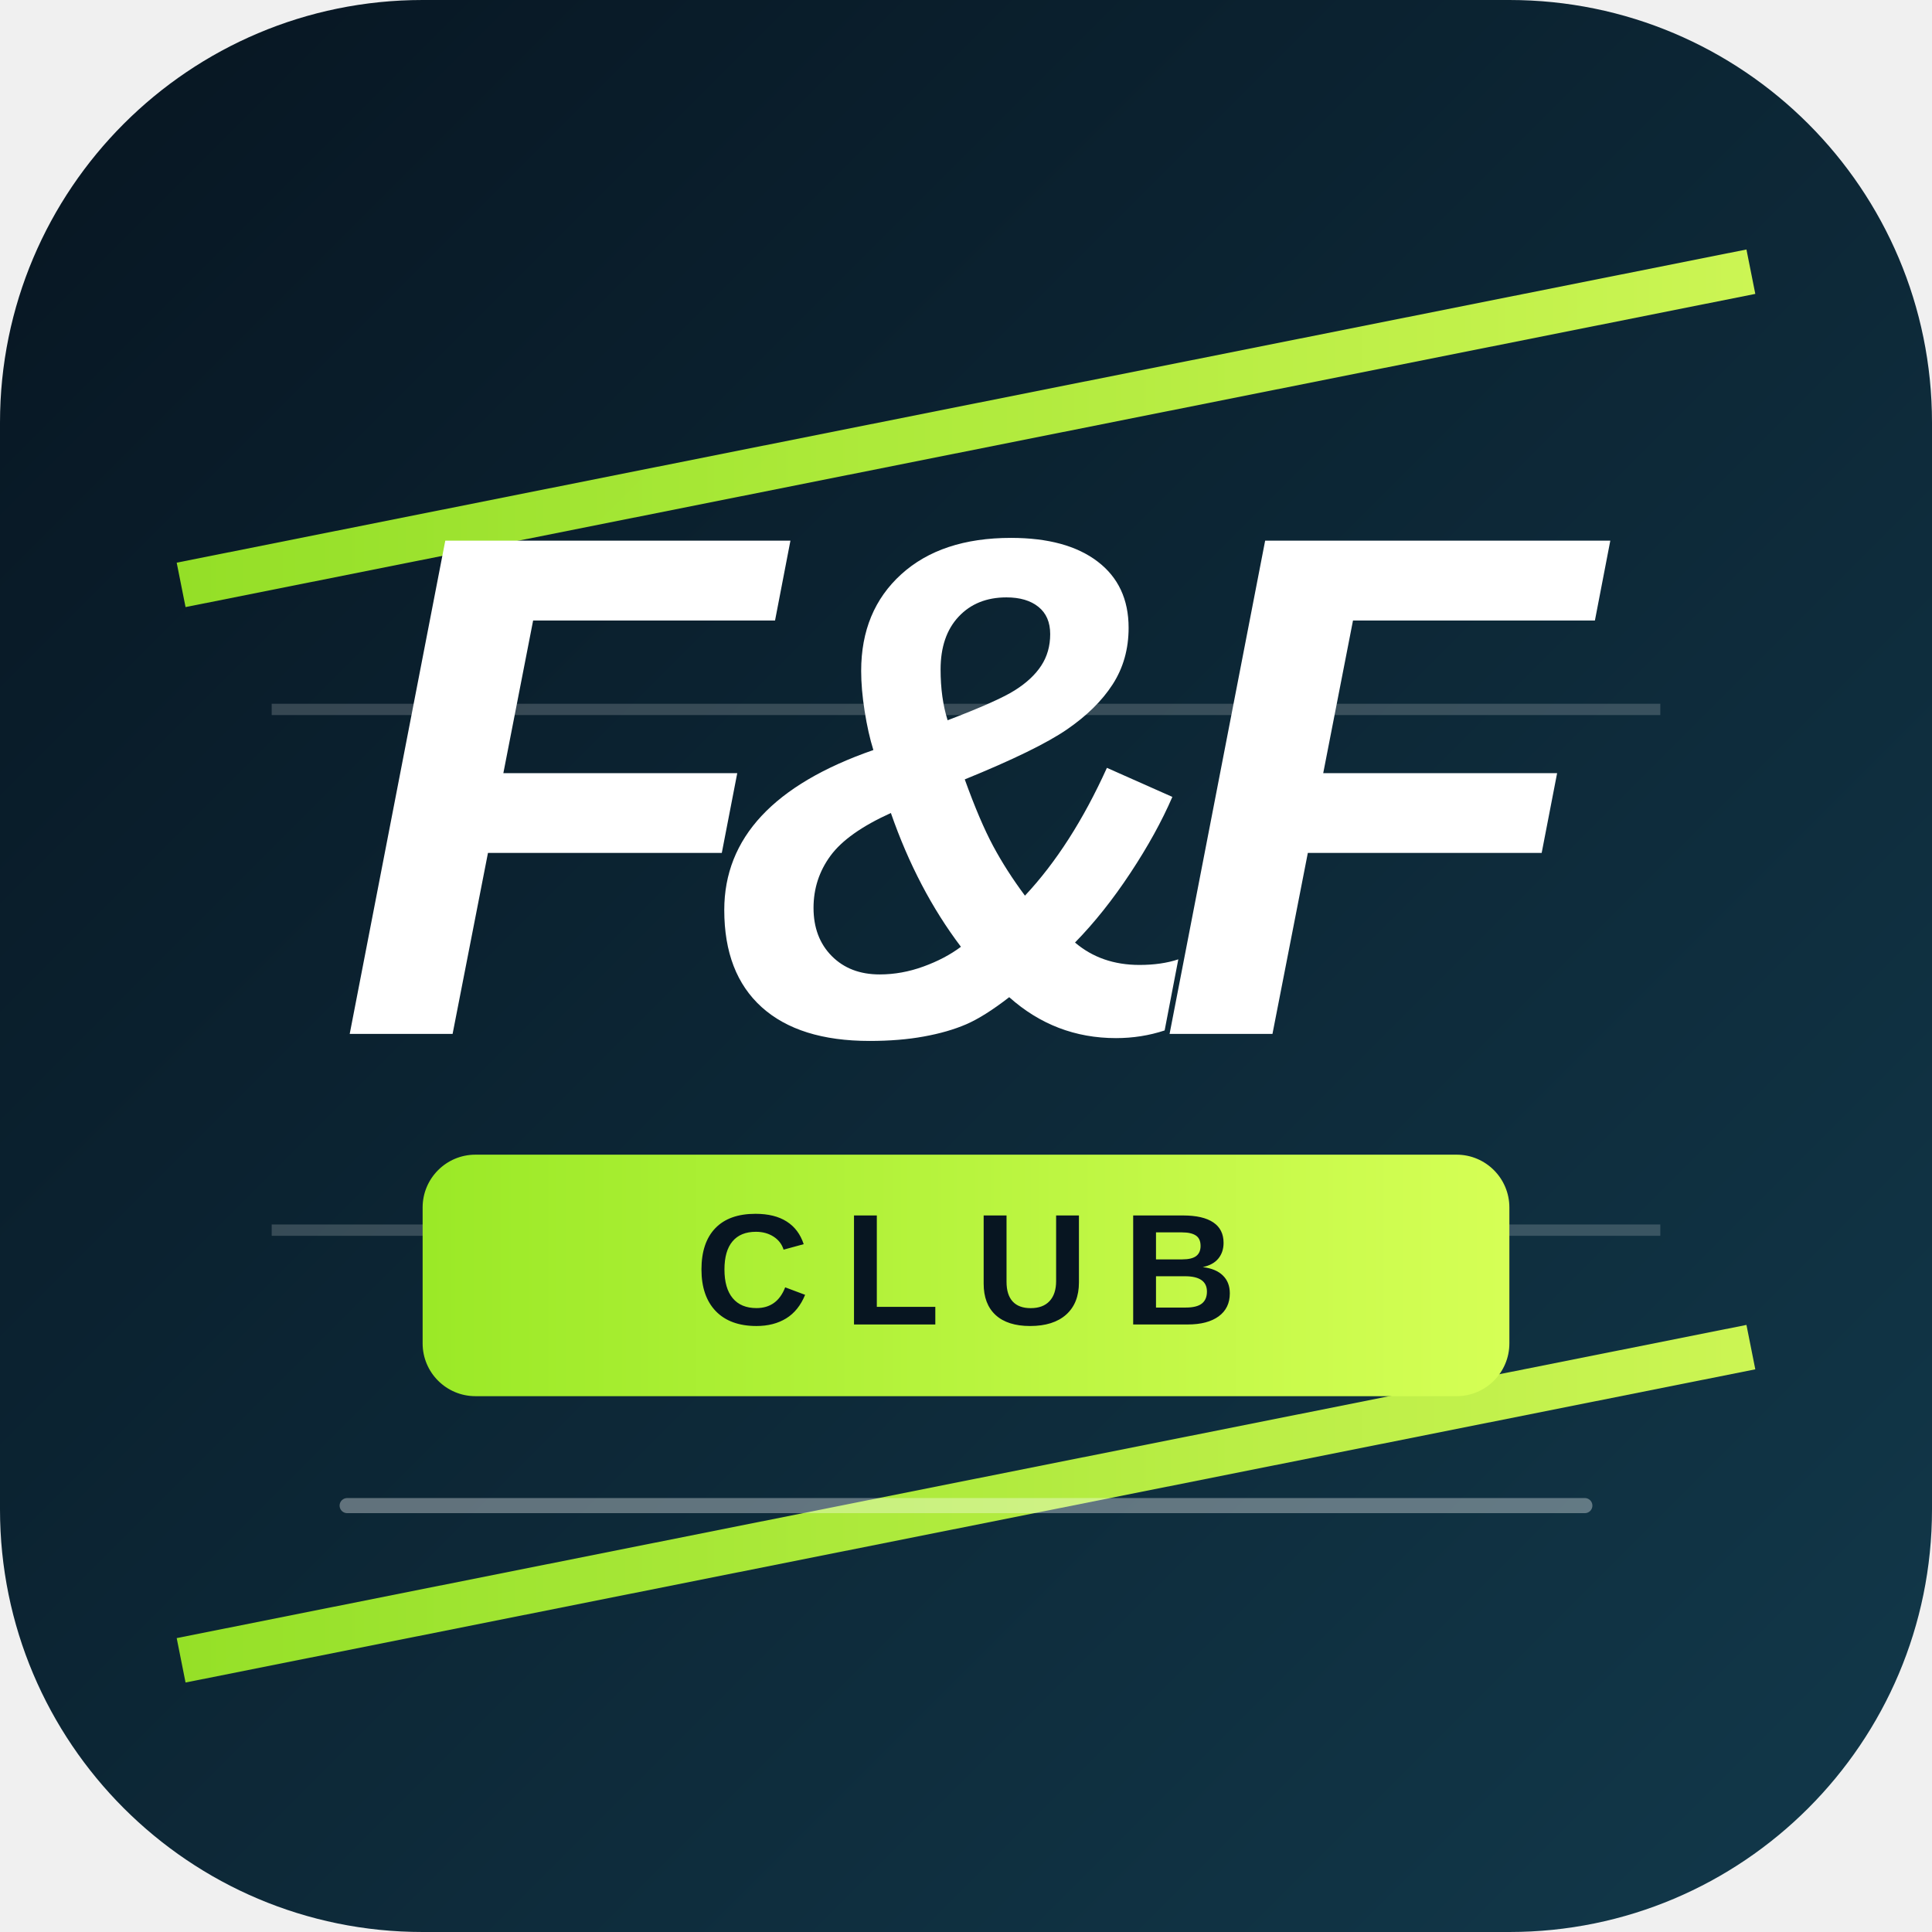
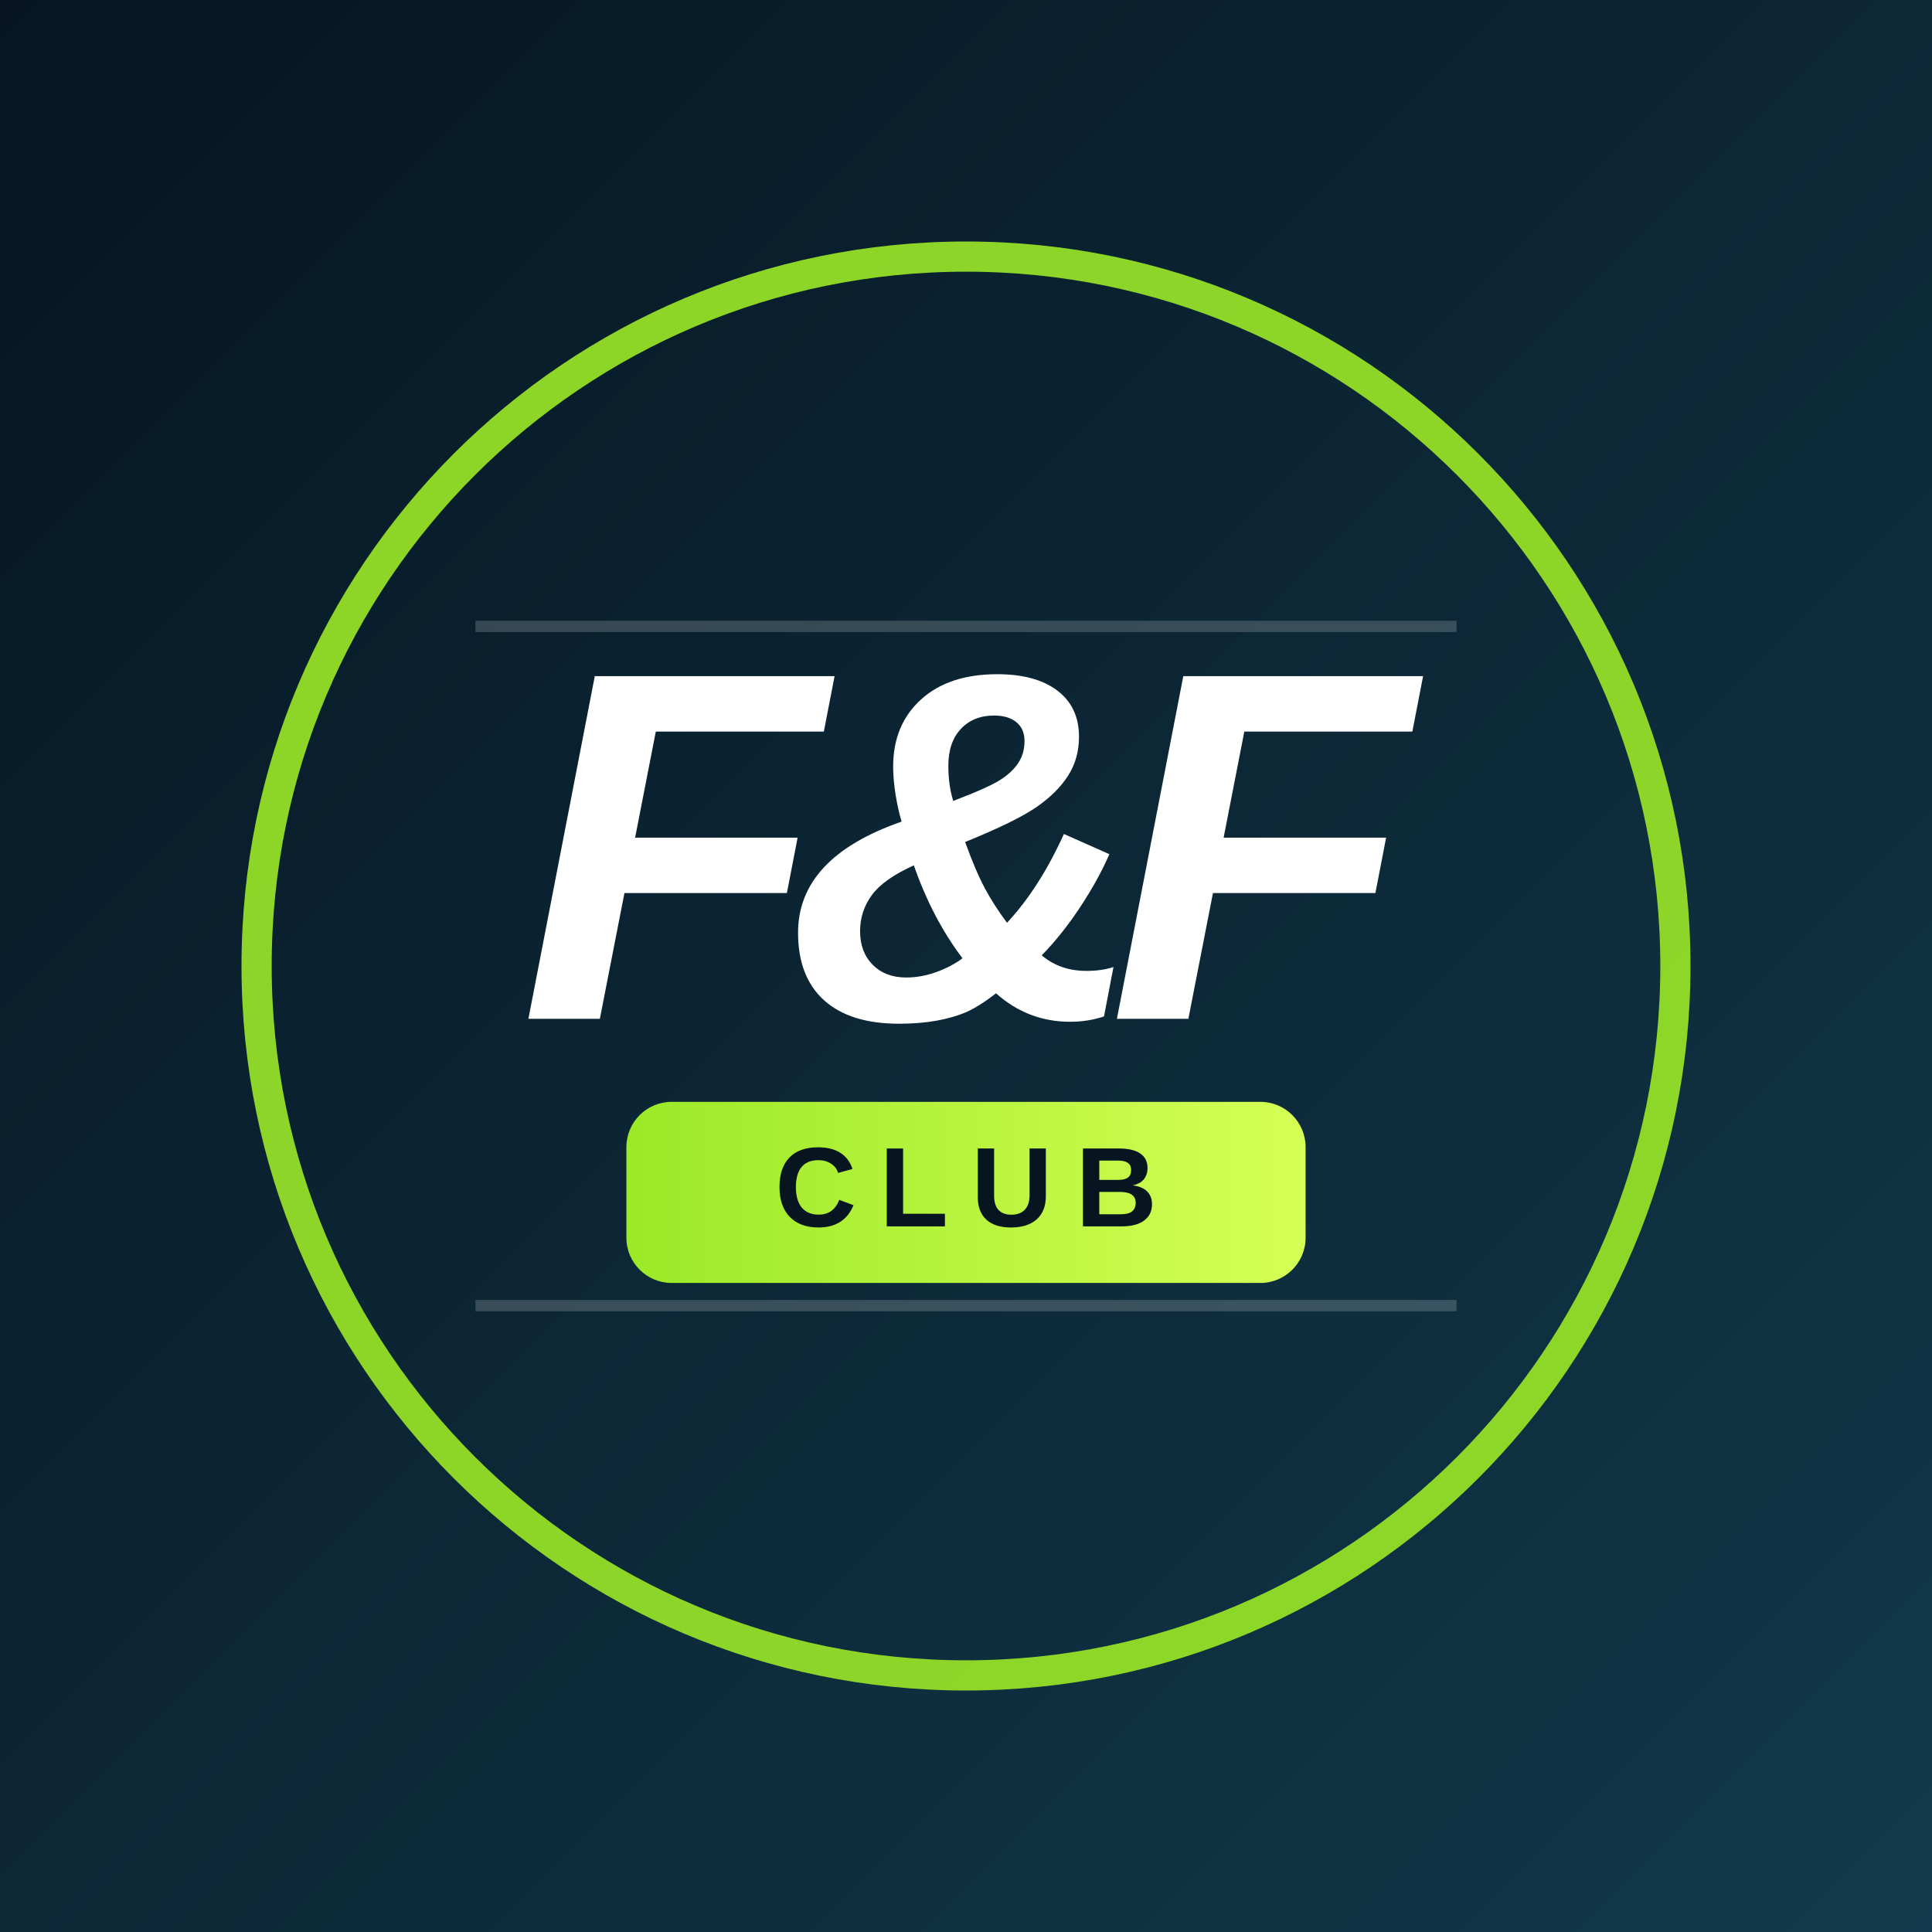
<svg xmlns="http://www.w3.org/2000/svg" viewBox="0 0 512 512">
  <defs>
    <linearGradient id="bg" x1="0" y1="0" x2="1" y2="1">
-       <stop stop-color="#071521" />
+       <stop stop-color="#061521" />
      <stop offset="1" stop-color="#12394b" />
    </linearGradient>
    <linearGradient id="lime" x1="0" y1="0" x2="1" y2="0">
      <stop stop-color="#9be927" />
      <stop offset="1" stop-color="#d5ff55" />
    </linearGradient>
  </defs>
-   <rect width="512" height="512" rx="112" fill="url(#bg)" />
-   <path d="M48 155L464 72M48 440l416-83" stroke="url(#lime)" stroke-width="12" opacity=".95" />
-   <path d="M72 188h368M72 326h368" stroke="#ffffff" stroke-opacity=".18" stroke-width="3" />
-   <text x="256" y="274" text-anchor="middle" fill="#fff" font-family="Arial Black,Arial,sans-serif" font-size="190" font-weight="900" font-style="italic" letter-spacing="-18">F&amp;F</text>
-   <rect x="112" y="306" width="288" height="64" rx="14" fill="url(#lime)" />
-   <text x="256" y="351" text-anchor="middle" fill="#071521" font-family="Arial,Helvetica,sans-serif" font-size="42" font-weight="900" letter-spacing="9">CLUB</text>
-   <path d="M92 399h328" stroke="#ffffff" stroke-opacity=".35" stroke-width="4" stroke-linecap="round" />
+   <rect width="512" height="512" fill="url(#bg)" />
+   <circle cx="256" cy="256" r="188" fill="none" stroke="#9be927" stroke-width="8" opacity=".9" />
+   <path d="M126 166h260M126 346h260" stroke="#ffffff" stroke-opacity=".18" stroke-width="3" />
+   <text x="256" y="270" text-anchor="middle" fill="#fff" font-family="Arial Black,Arial,sans-serif" font-size="132" font-weight="900" font-style="italic" letter-spacing="-10">F&amp;F</text>
+   <rect x="166" y="292" width="180" height="48" rx="12" fill="url(#lime)" />
+   <text x="256" y="325" text-anchor="middle" fill="#071521" font-family="Arial,Helvetica,sans-serif" font-size="30" font-weight="900" letter-spacing="6">CLUB</text>
</svg>
